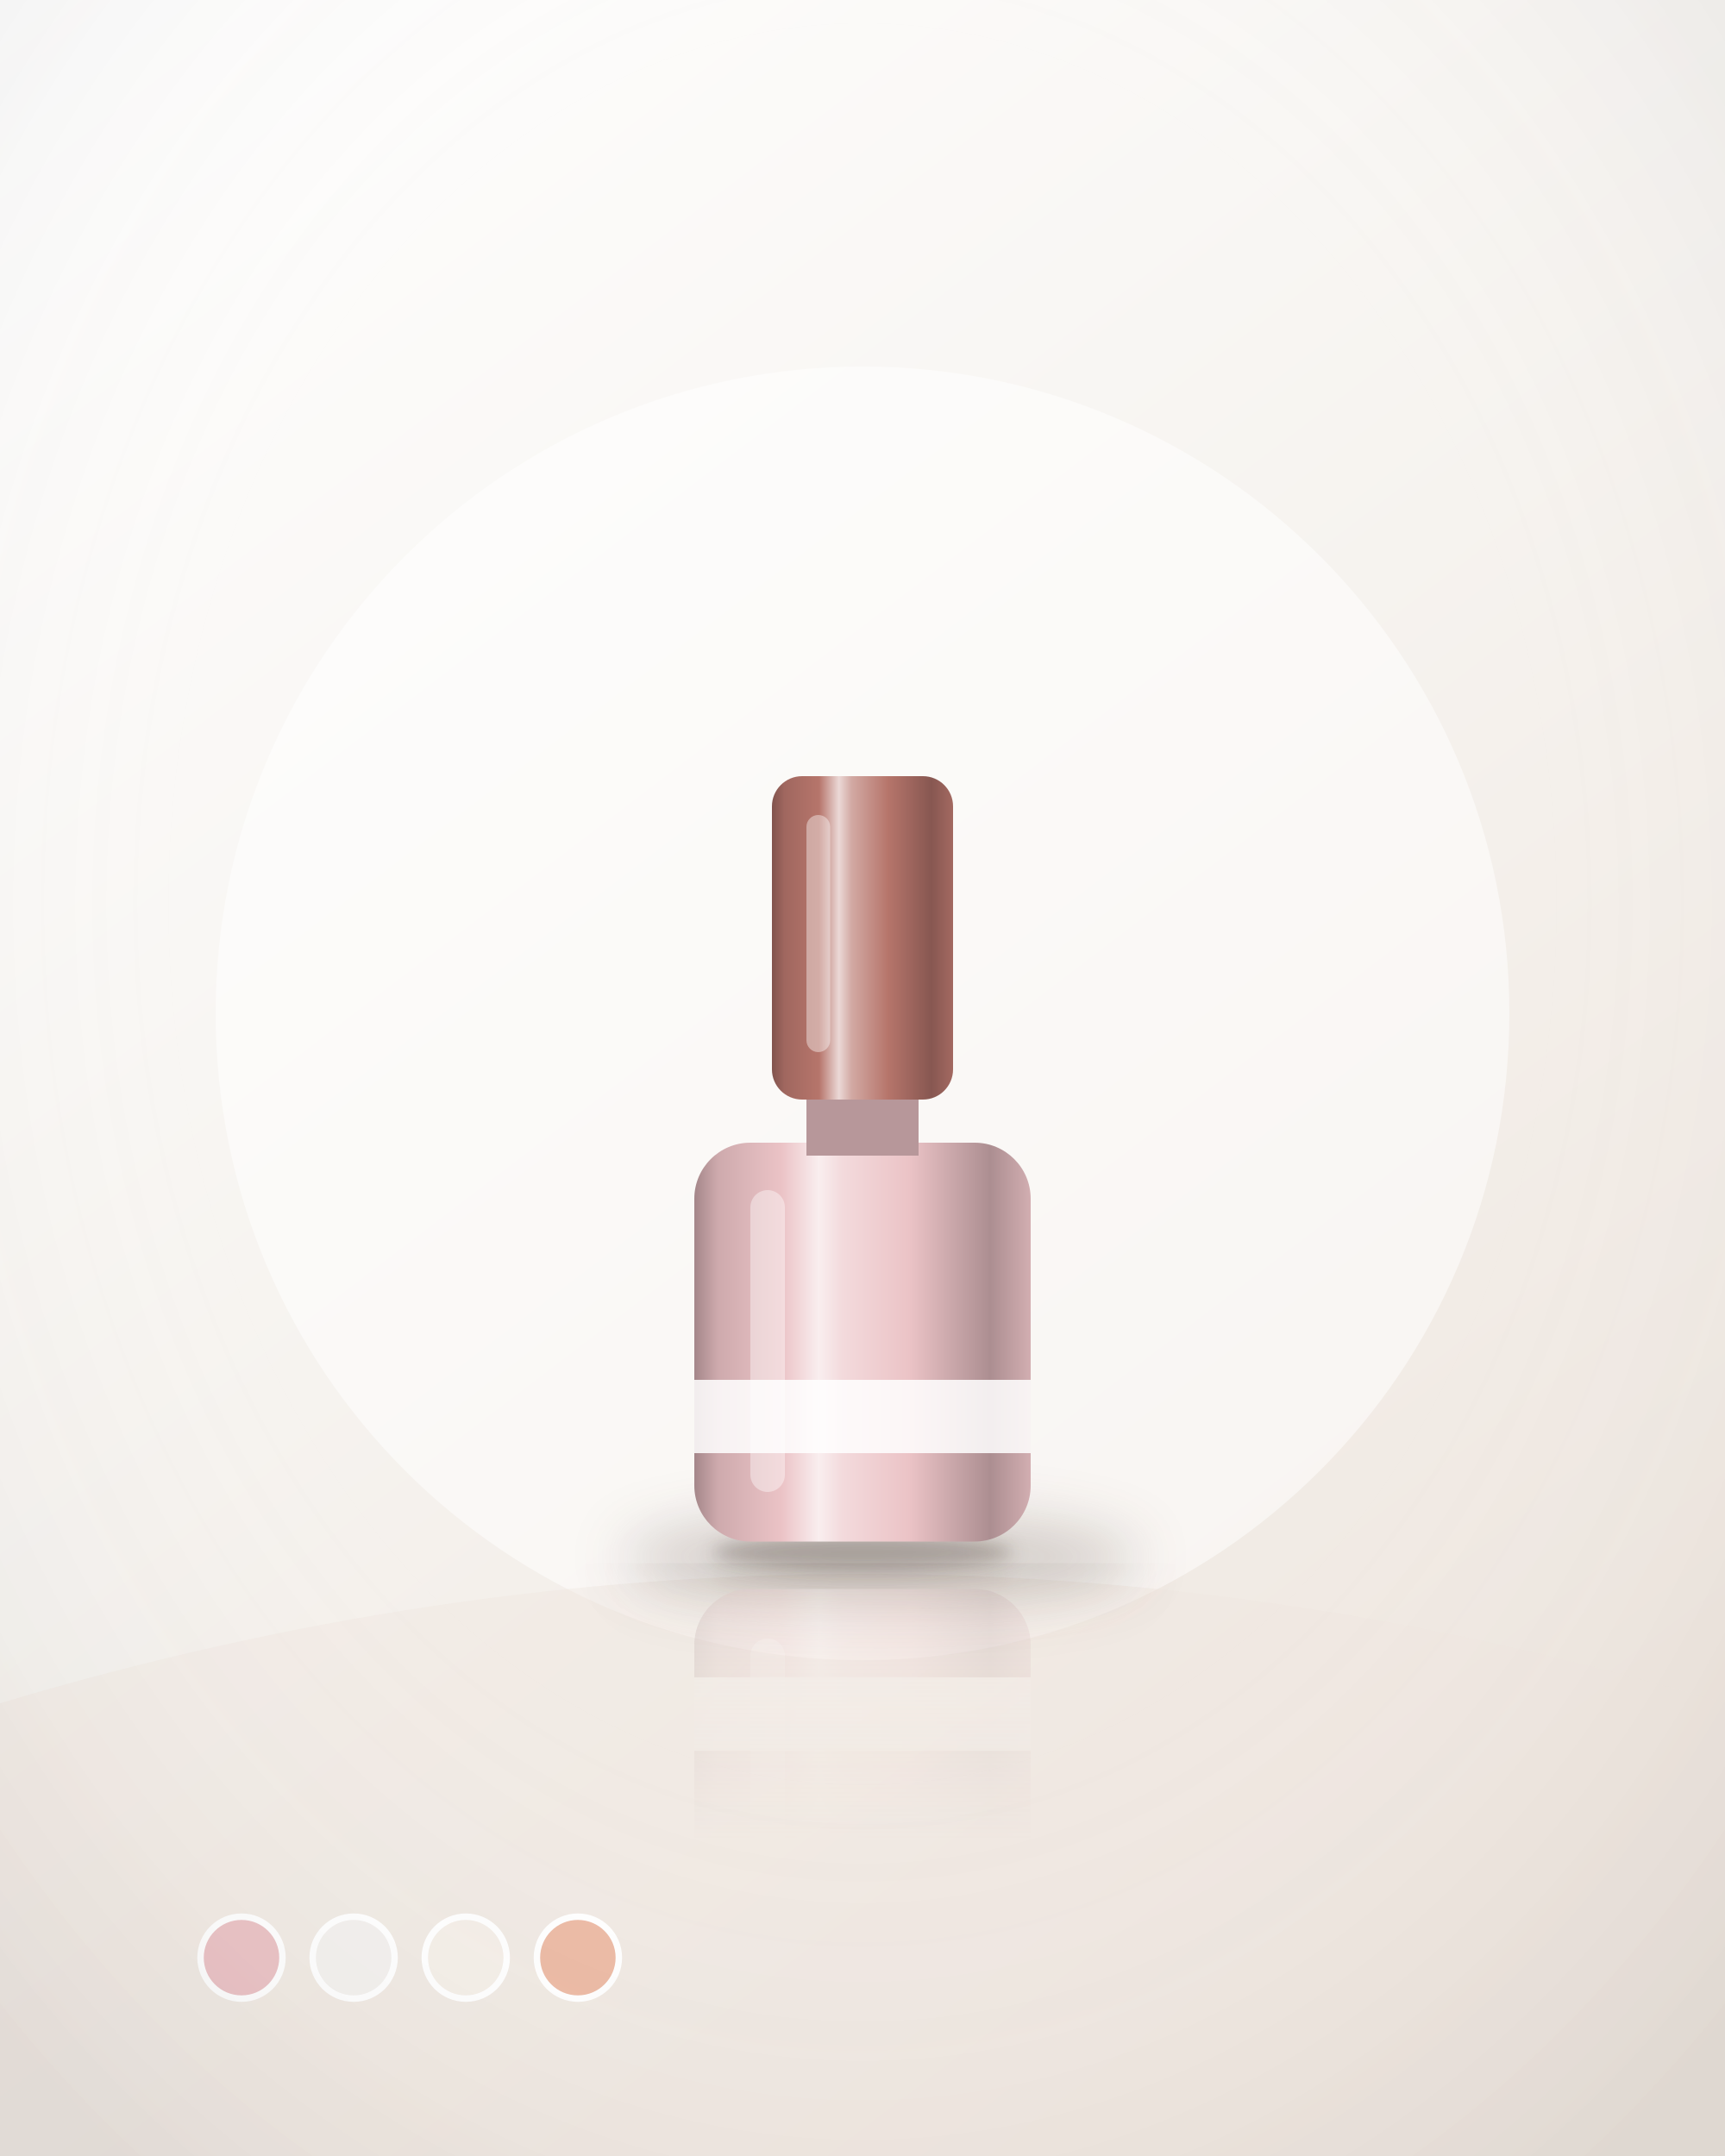
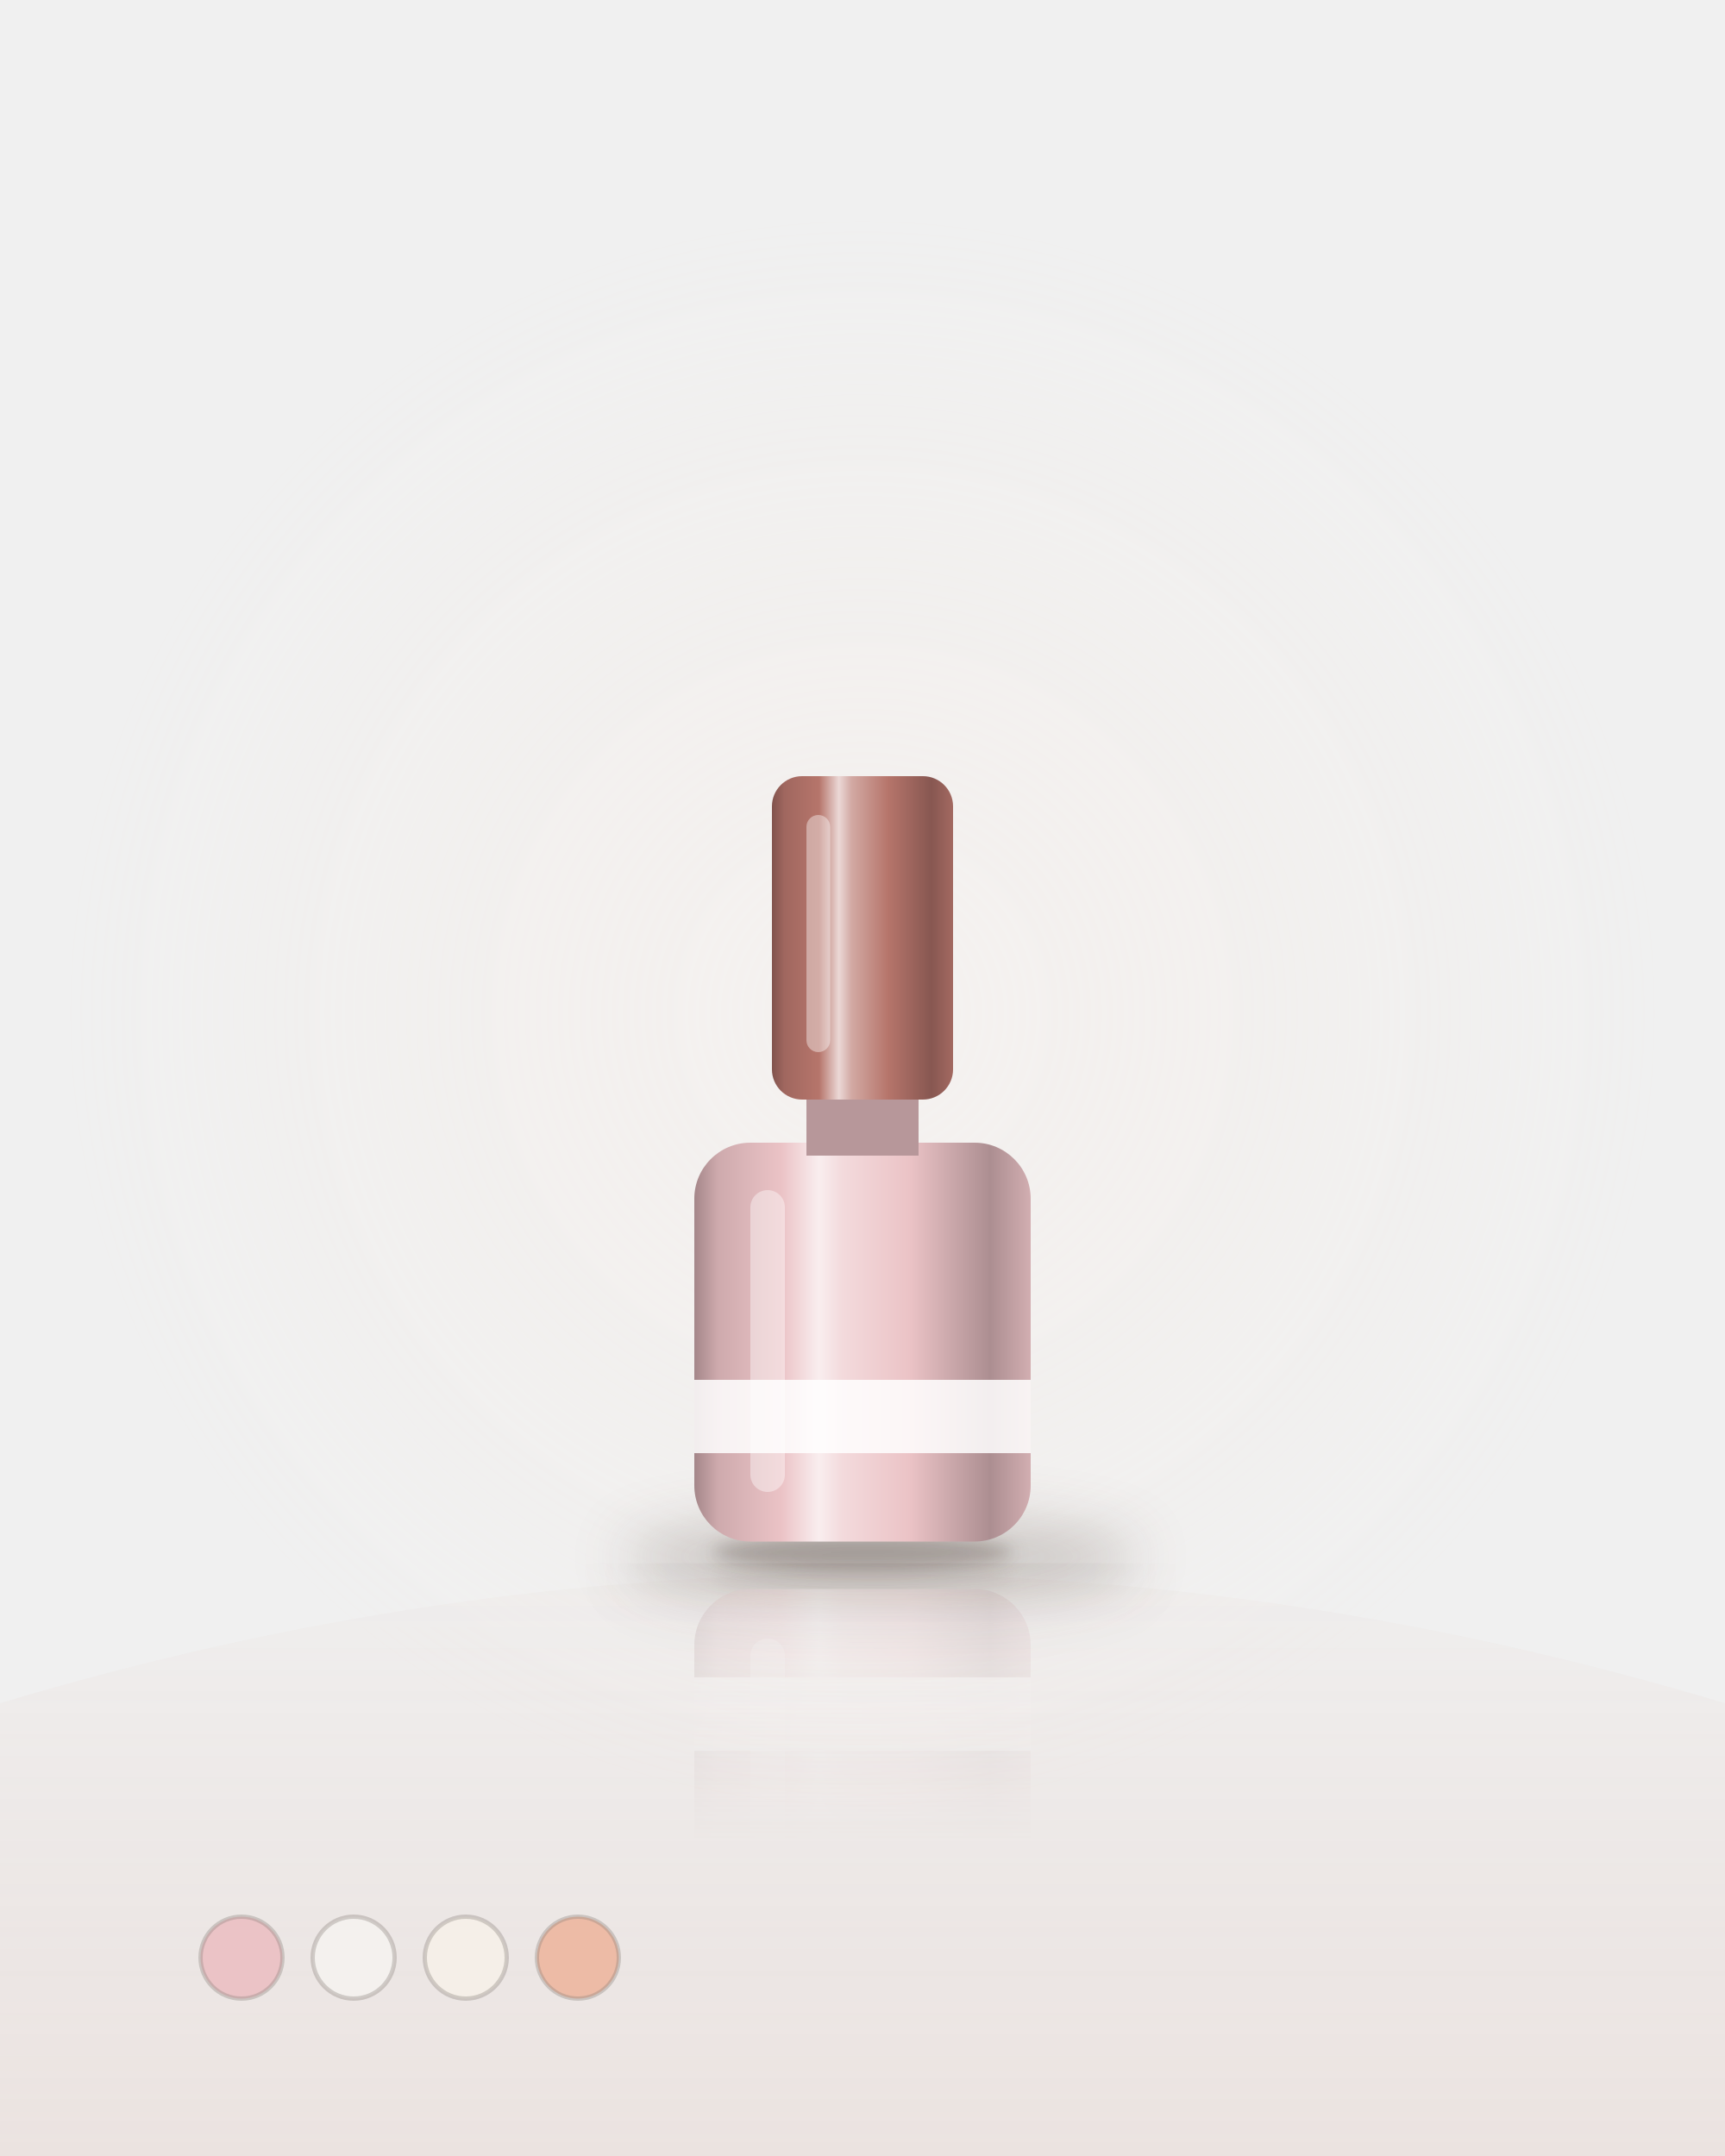
<svg xmlns="http://www.w3.org/2000/svg" viewBox="0 0 800 1000" width="800" height="1000" role="img">
  <defs>
    <linearGradient id="bg85" x1="0" y1="0" x2=".6" y2="1">
      <stop offset="0" stop-color="#FFFFFF" />
      <stop offset=".55" stop-color="#F6F3EF" />
      <stop offset="1" stop-color="#EFE7E0" />
    </linearGradient>
    <radialGradient id="v86" cx=".5" cy=".42" r=".72">
      <stop offset=".55" stop-color="#fff" stop-opacity="0" />
      <stop offset="1" stop-color="#141110" stop-opacity=".07" />
    </radialGradient>
    <filter id="blurWide" x="-60%" y="-200%" width="220%" height="500%">
      <feGaussianBlur stdDeviation="13" />
    </filter>
    <filter id="blurTight" x="-60%" y="-300%" width="220%" height="700%">
      <feGaussianBlur stdDeviation="4" />
    </filter>
    <linearGradient id="reflGrad" x1="0" y1="205" x2="0" y2="335" gradientUnits="userSpaceOnUse">
      <stop offset="0" stop-color="#fff" stop-opacity=".5" />
      <stop offset="1" stop-color="#fff" stop-opacity="0" />
    </linearGradient>
    <mask id="reflFade" maskUnits="userSpaceOnUse" x="-260" y="205" width="520" height="130">
      <rect x="-260" y="205" width="520" height="130" fill="url(#reflGrad)" />
    </mask>
    <linearGradient id="g83" x1="0" y1="0" x2="1" y2="0">
      <stop offset="0" stop-color="#a48689" />
      <stop offset=".07" stop-color="#ceaaad" />
      <stop offset=".26" stop-color="#EBC3C6" />
      <stop offset=".37" stop-color="#f9eeef" />
      <stop offset=".44" stop-color="#f3dadc" />
      <stop offset=".64" stop-color="#EBC3C6" />
      <stop offset=".88" stop-color="#ac8e91" />
      <stop offset="1" stop-color="#d2aeb1" />
    </linearGradient>
    <linearGradient id="g84" x1="0" y1="0" x2="1" y2="0">
      <stop offset="0" stop-color="#81534d" />
      <stop offset=".07" stop-color="#a0675f" />
      <stop offset=".26" stop-color="#b6756b" />
      <stop offset=".37" stop-color="#ebd8d6" />
      <stop offset=".44" stop-color="#d2a9a3" />
      <stop offset=".64" stop-color="#b6756b" />
      <stop offset=".88" stop-color="#875751" />
      <stop offset="1" stop-color="#a36961" />
    </linearGradient>
  </defs>
-   <rect width="800" height="1000" fill="url(#bg85)" />
-   <circle cx="400" cy="470" r="300" fill="#fff" opacity=".5" />
-   <path d="M0 1000 L0 790 Q 400 670 800 790 L800 1000 Z" fill="#EFE7E0" opacity=".45" />
+   <radialGradient id="halo" cx=".5" cy=".5" r=".5">
+     <stop offset="0" stop-color="#FFF6F0" stop-opacity=".30" />
+     <stop offset=".55" stop-color="#FFF0E6" stop-opacity=".14" />
+     <stop offset="1" stop-color="#FFF0E6" stop-opacity="0" />
+   </radialGradient>
+   <linearGradient id="suelo" x1="0" y1="670" x2="0" y2="1000" gradientUnits="userSpaceOnUse">
+     <stop offset="0" stop-color="#C98B76" stop-opacity="0" />
+     <stop offset="1" stop-color="#C98B76" stop-opacity=".13" />
+   </linearGradient>
+   <circle cx="400" cy="470" r="370" fill="url(#halo)" />
+   <path d="M0 1000 L0 790 Q 400 670 800 790 L800 1000 Z" fill="url(#suelo)" />
  <g transform="translate(400,520) rotate(0) scale(1)">
    <g mask="url(#reflFade)" opacity=".5">
      <g transform="translate(0,412) scale(1,-1)">
        <ellipse cx="8.4" cy="202" rx="120" ry="19.2" fill="#4A372F" opacity=".22" filter="url(#blurWide)" />
        <ellipse cx="0" cy="200" rx="69.6" ry="8.064" fill="#3A2A24" opacity=".3" filter="url(#blurTight)" />
        <rect x="-78" y="10" width="156" height="185" rx="26" fill="url(#g83)" />
        <rect x="-52" y="32" width="16" height="140" rx="8" fill="#fff" opacity=".4" />
        <rect x="-26" y="-14" width="52" height="30" fill="#b7979a" />
        <rect x="-42" y="-160" width="84" height="150" rx="14" fill="url(#g84)" />
        <rect x="-26" y="-142" width="11" height="110" rx="5.5" fill="#fff" opacity=".4" />
        <rect x="-78" y="120" width="156" height="34" fill="#fff" opacity=".85" />
      </g>
    </g>
    <ellipse cx="8.4" cy="202" rx="120" ry="19.2" fill="#4A372F" opacity=".22" filter="url(#blurWide)" />
    <ellipse cx="0" cy="200" rx="69.6" ry="8.064" fill="#3A2A24" opacity=".3" filter="url(#blurTight)" />
    <rect x="-78" y="10" width="156" height="185" rx="26" fill="url(#g83)" />
    <rect x="-52" y="32" width="16" height="140" rx="8" fill="#fff" opacity=".4" />
    <rect x="-26" y="-14" width="52" height="30" fill="#b7979a" />
    <rect x="-42" y="-160" width="84" height="150" rx="14" fill="url(#g84)" />
    <rect x="-26" y="-142" width="11" height="110" rx="5.5" fill="#fff" opacity=".4" />
    <rect x="-78" y="120" width="156" height="34" fill="#fff" opacity=".85" />
  </g>
-   <circle cx="112" cy="908" r="19" fill="#EBC3C6" stroke="#fff" stroke-width="3" />
-   <circle cx="164" cy="908" r="19" fill="#F4F1EE" stroke="#fff" stroke-width="3" />
-   <circle cx="216" cy="908" r="19" fill="#F5EFE8" stroke="#fff" stroke-width="3" />
-   <circle cx="268" cy="908" r="19" fill="#EDBBA6" stroke="#fff" stroke-width="3" />
-   <rect width="800" height="1000" fill="url(#v86)" />
+   <circle cx="112" cy="908" r="19" fill="#EBC3C6" stroke="#8A827B" stroke-opacity=".35" stroke-width="2" />
+   <circle cx="164" cy="908" r="19" fill="#F4F1EE" stroke="#8A827B" stroke-opacity=".35" stroke-width="2" />
+   <circle cx="216" cy="908" r="19" fill="#F5EFE8" stroke="#8A827B" stroke-opacity=".35" stroke-width="2" />
+   <circle cx="268" cy="908" r="19" fill="#EDBBA6" stroke="#8A827B" stroke-opacity=".35" stroke-width="2" />
</svg>
